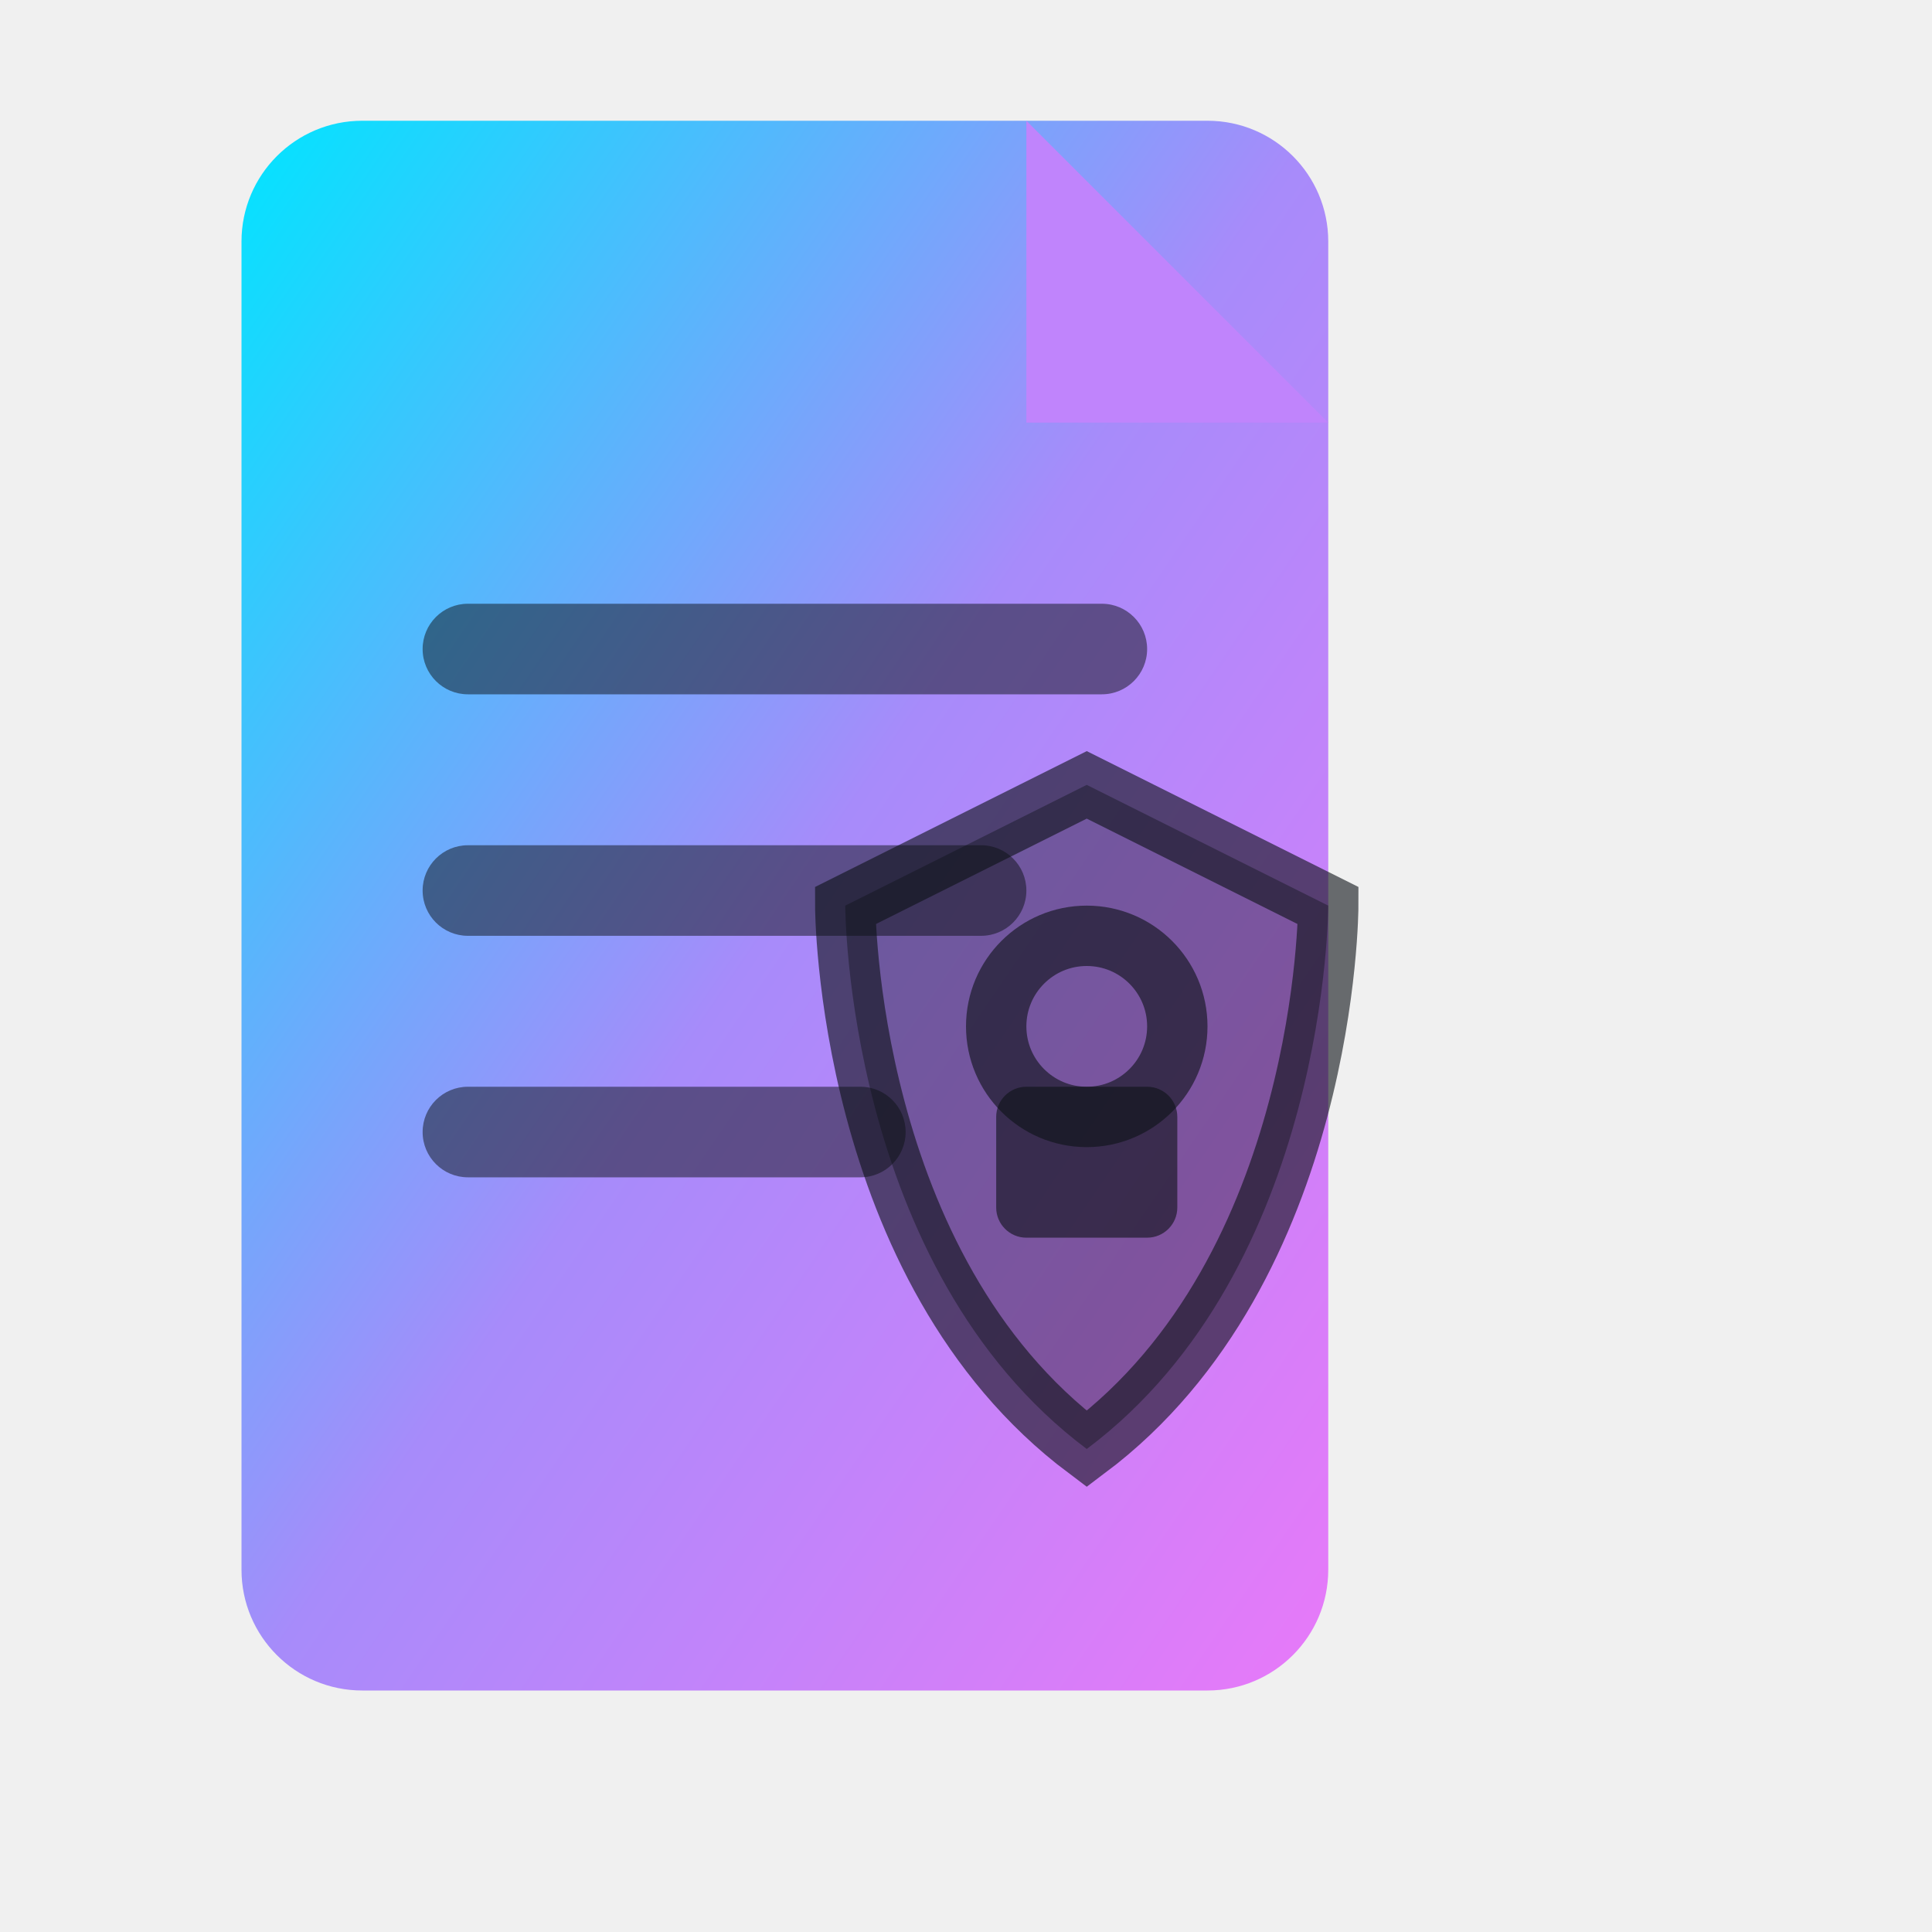
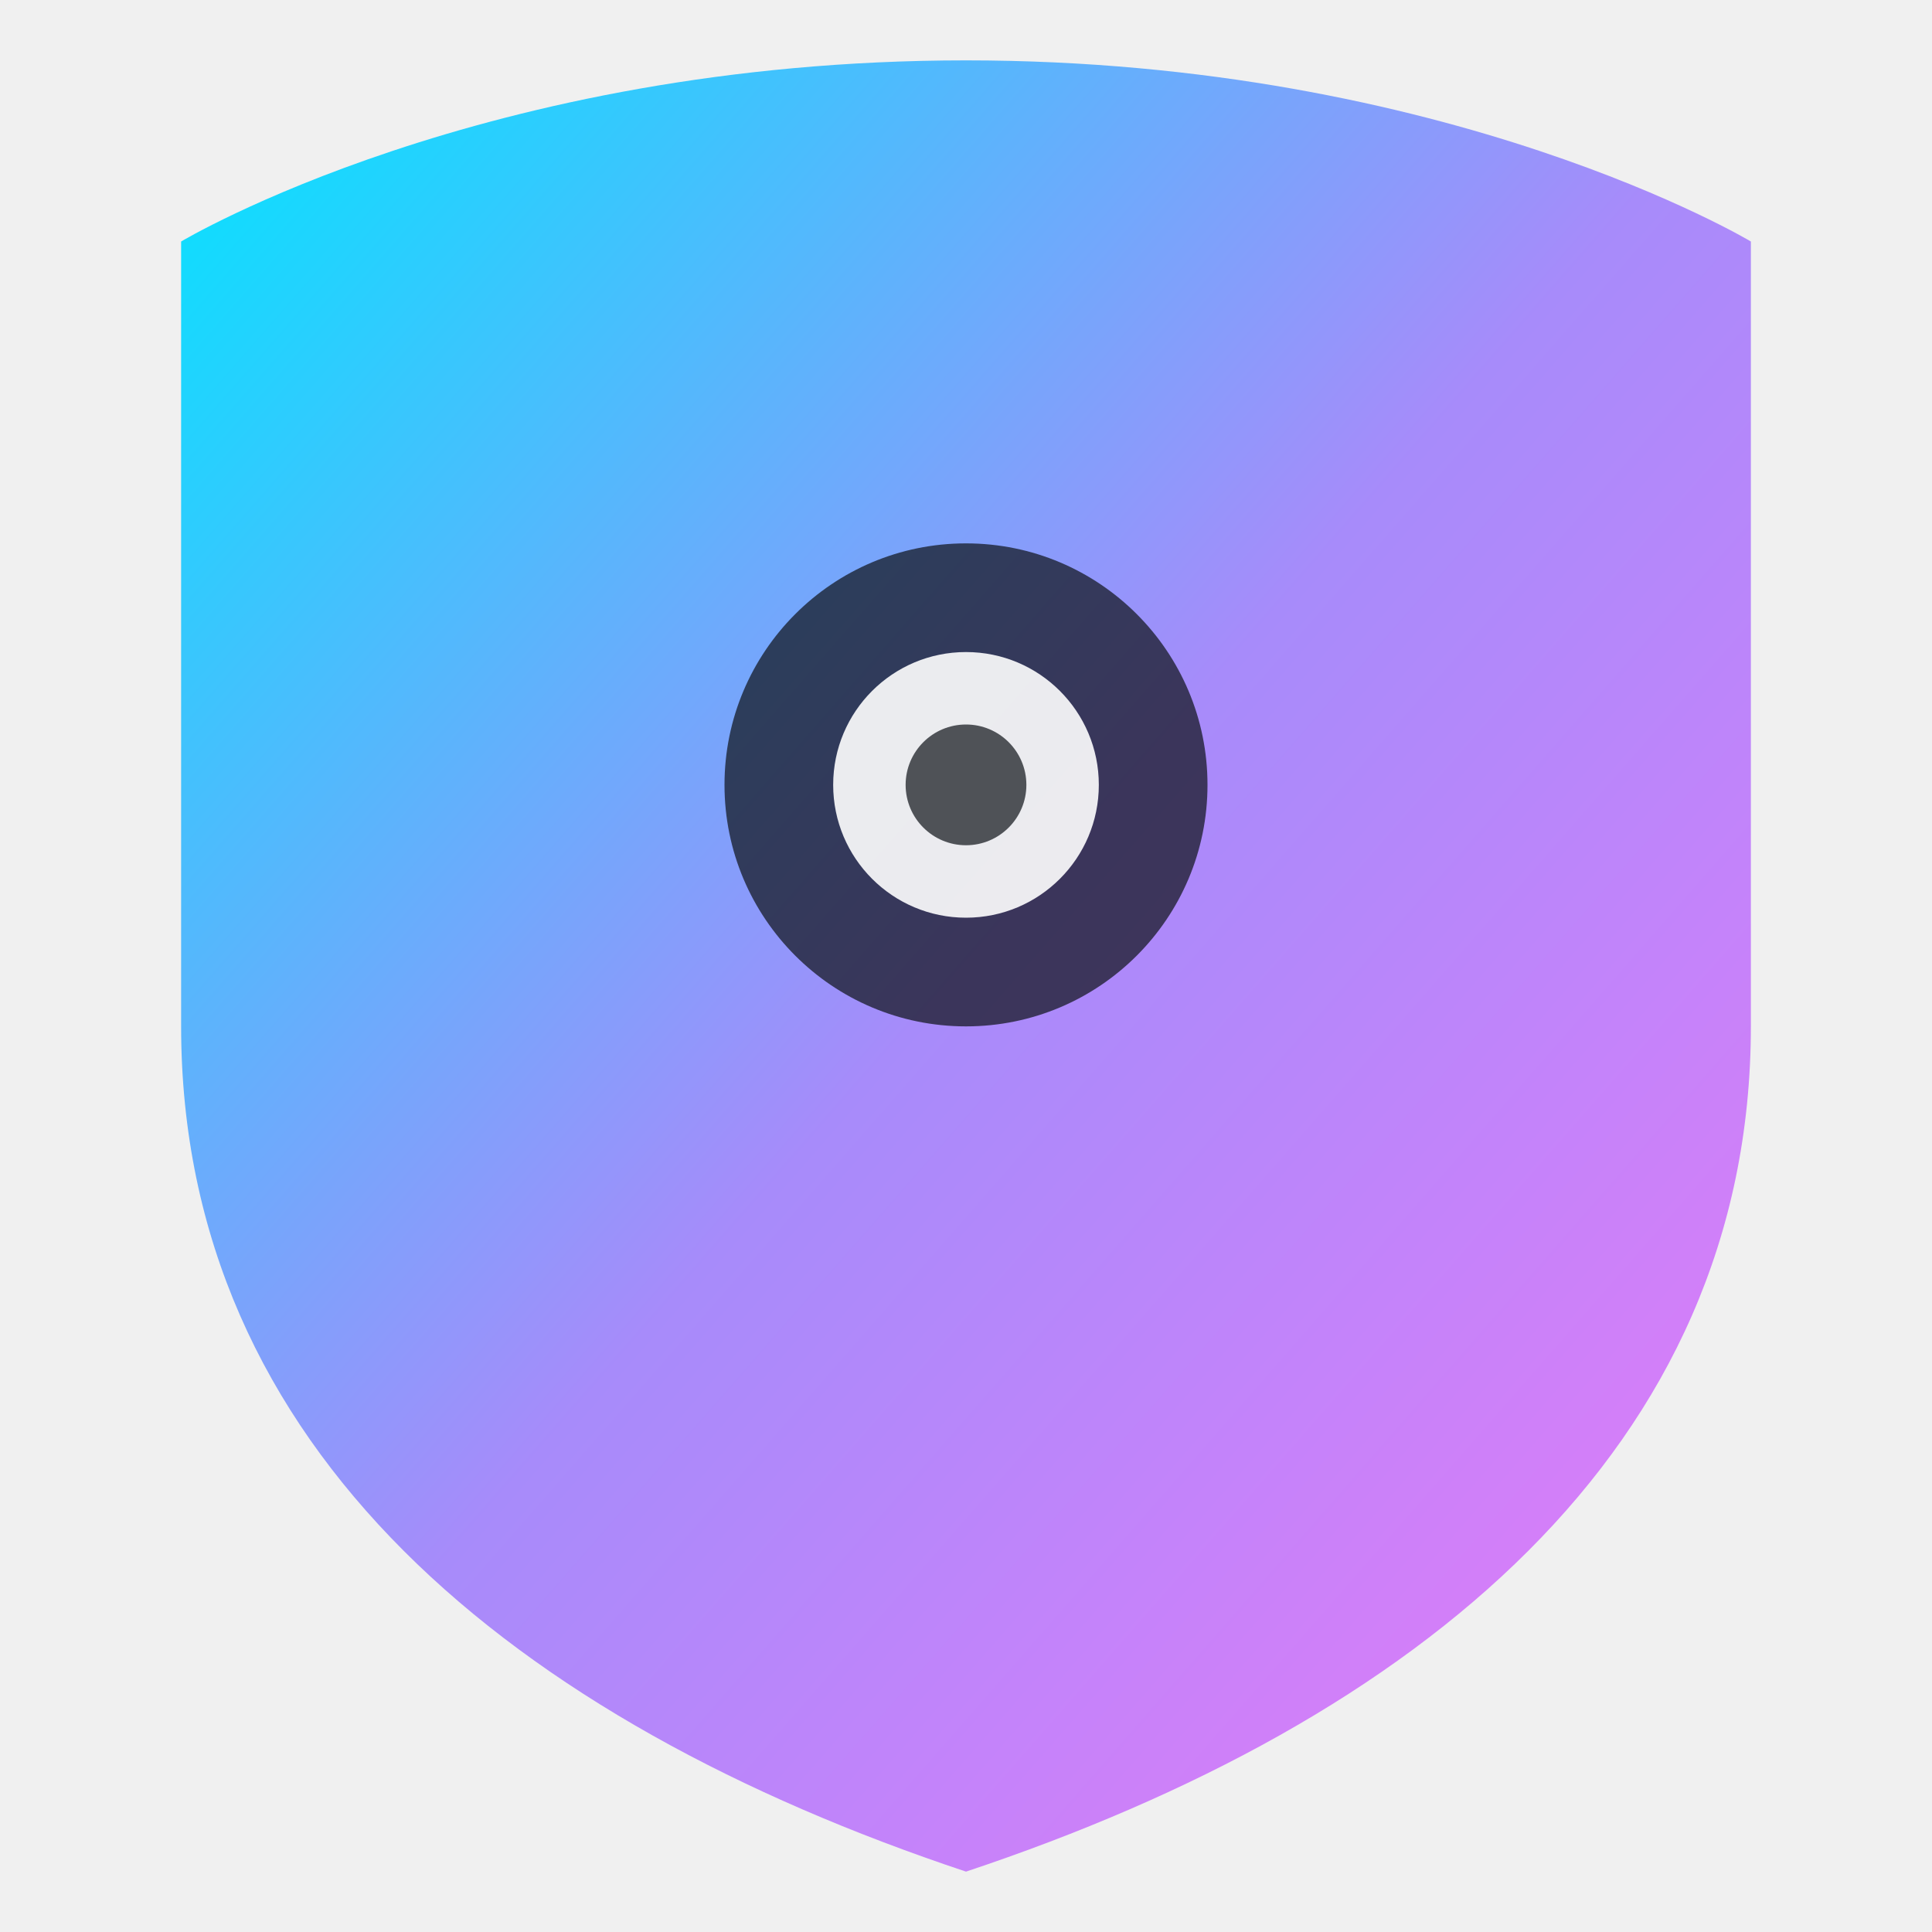
<svg xmlns="http://www.w3.org/2000/svg" width="32" height="32" viewBox="0 0 32 32">
  <defs>
    <linearGradient id="g" x1="0" y1="0" x2="1" y2="1">
      <stop offset="0" stop-color="#00e5ff" />
-       <stop offset="0.5" stop-color="#a78bfa" />
+       <stop offset=".5" stop-color="#a78bfa" />
      <stop offset="1" stop-color="#e879f9" />
    </linearGradient>
  </defs>
-   <rect x="4" y="2" width="18" height="26" rx="2" fill="url(#g)" />
-   <path d="M17 2 L22 7 L17 7 Z" fill="#c084fc" />
-   <rect x="7" y="10" width="12" height="1.5" rx="0.75" fill="#0d1117" opacity="0.5" />
-   <rect x="7" y="14" width="10" height="1.5" rx="0.75" fill="#0d1117" opacity="0.5" />
-   <rect x="7" y="18" width="8" height="1.5" rx="0.75" fill="#0d1117" opacity="0.5" />
-   <path d="M22 15 C22 15 18 13 18 13 C18 13 14 15 14 15 C14 15 14 21 18 24 C22 21 22 15 22 15Z" fill="#0d1117" fill-opacity="0.4" stroke="#0d1117" stroke-opacity="0.6" stroke-width="1" />
-   <rect x="16.5" y="18" width="3" height="2.5" rx="0.5" fill="#0d1117" opacity="0.6" />
-   <circle cx="18" cy="17" r="1.5" fill="none" stroke="#0d1117" stroke-opacity="0.6" stroke-width="1" />
+   <path fill="url(#g)" d="M16 1C8 1 3 4 3 4v13c0 7 5.5 11.5 13 14 7.5-2.5 13-7 13-14V4S24 1 16 1z" />
+   <circle cx="16" cy="13" r="4" fill="#0d1117" opacity=".7" />
+   <circle cx="16" cy="13" r="2.2" fill="white" opacity=".9" />
+   <circle cx="16" cy="13" r="1" fill="#0d1117" opacity=".7" />
</svg>
